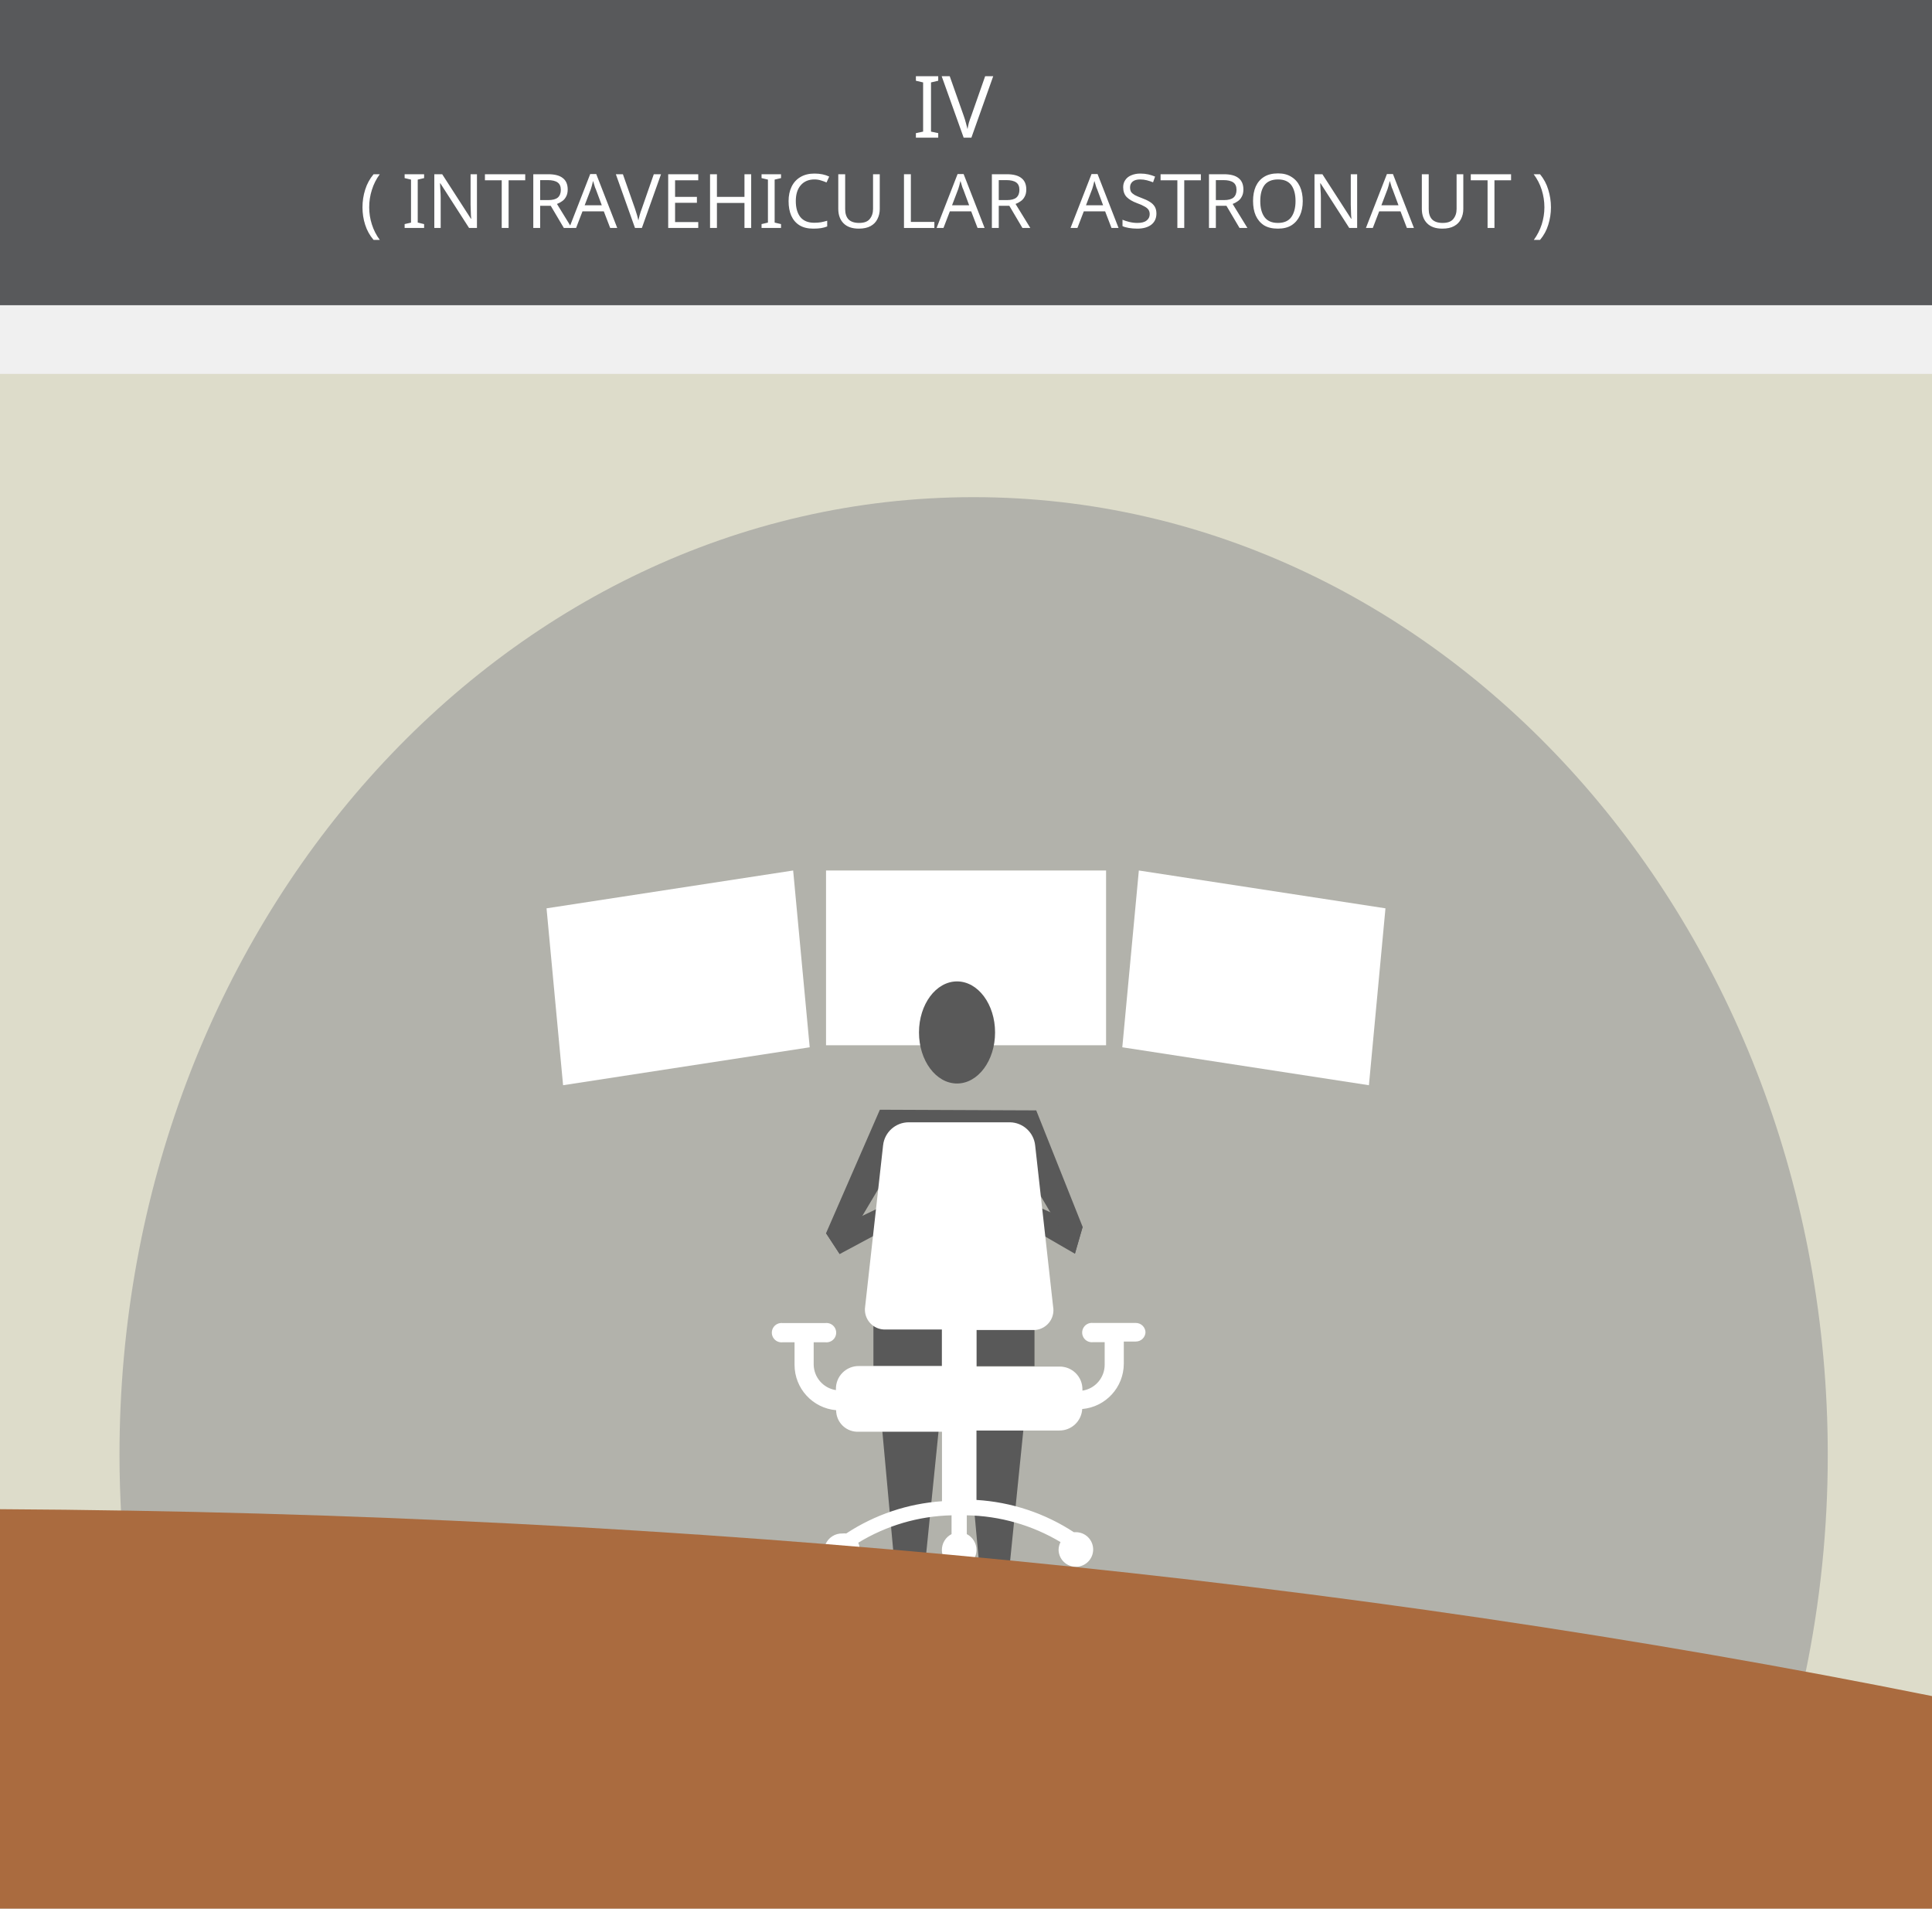
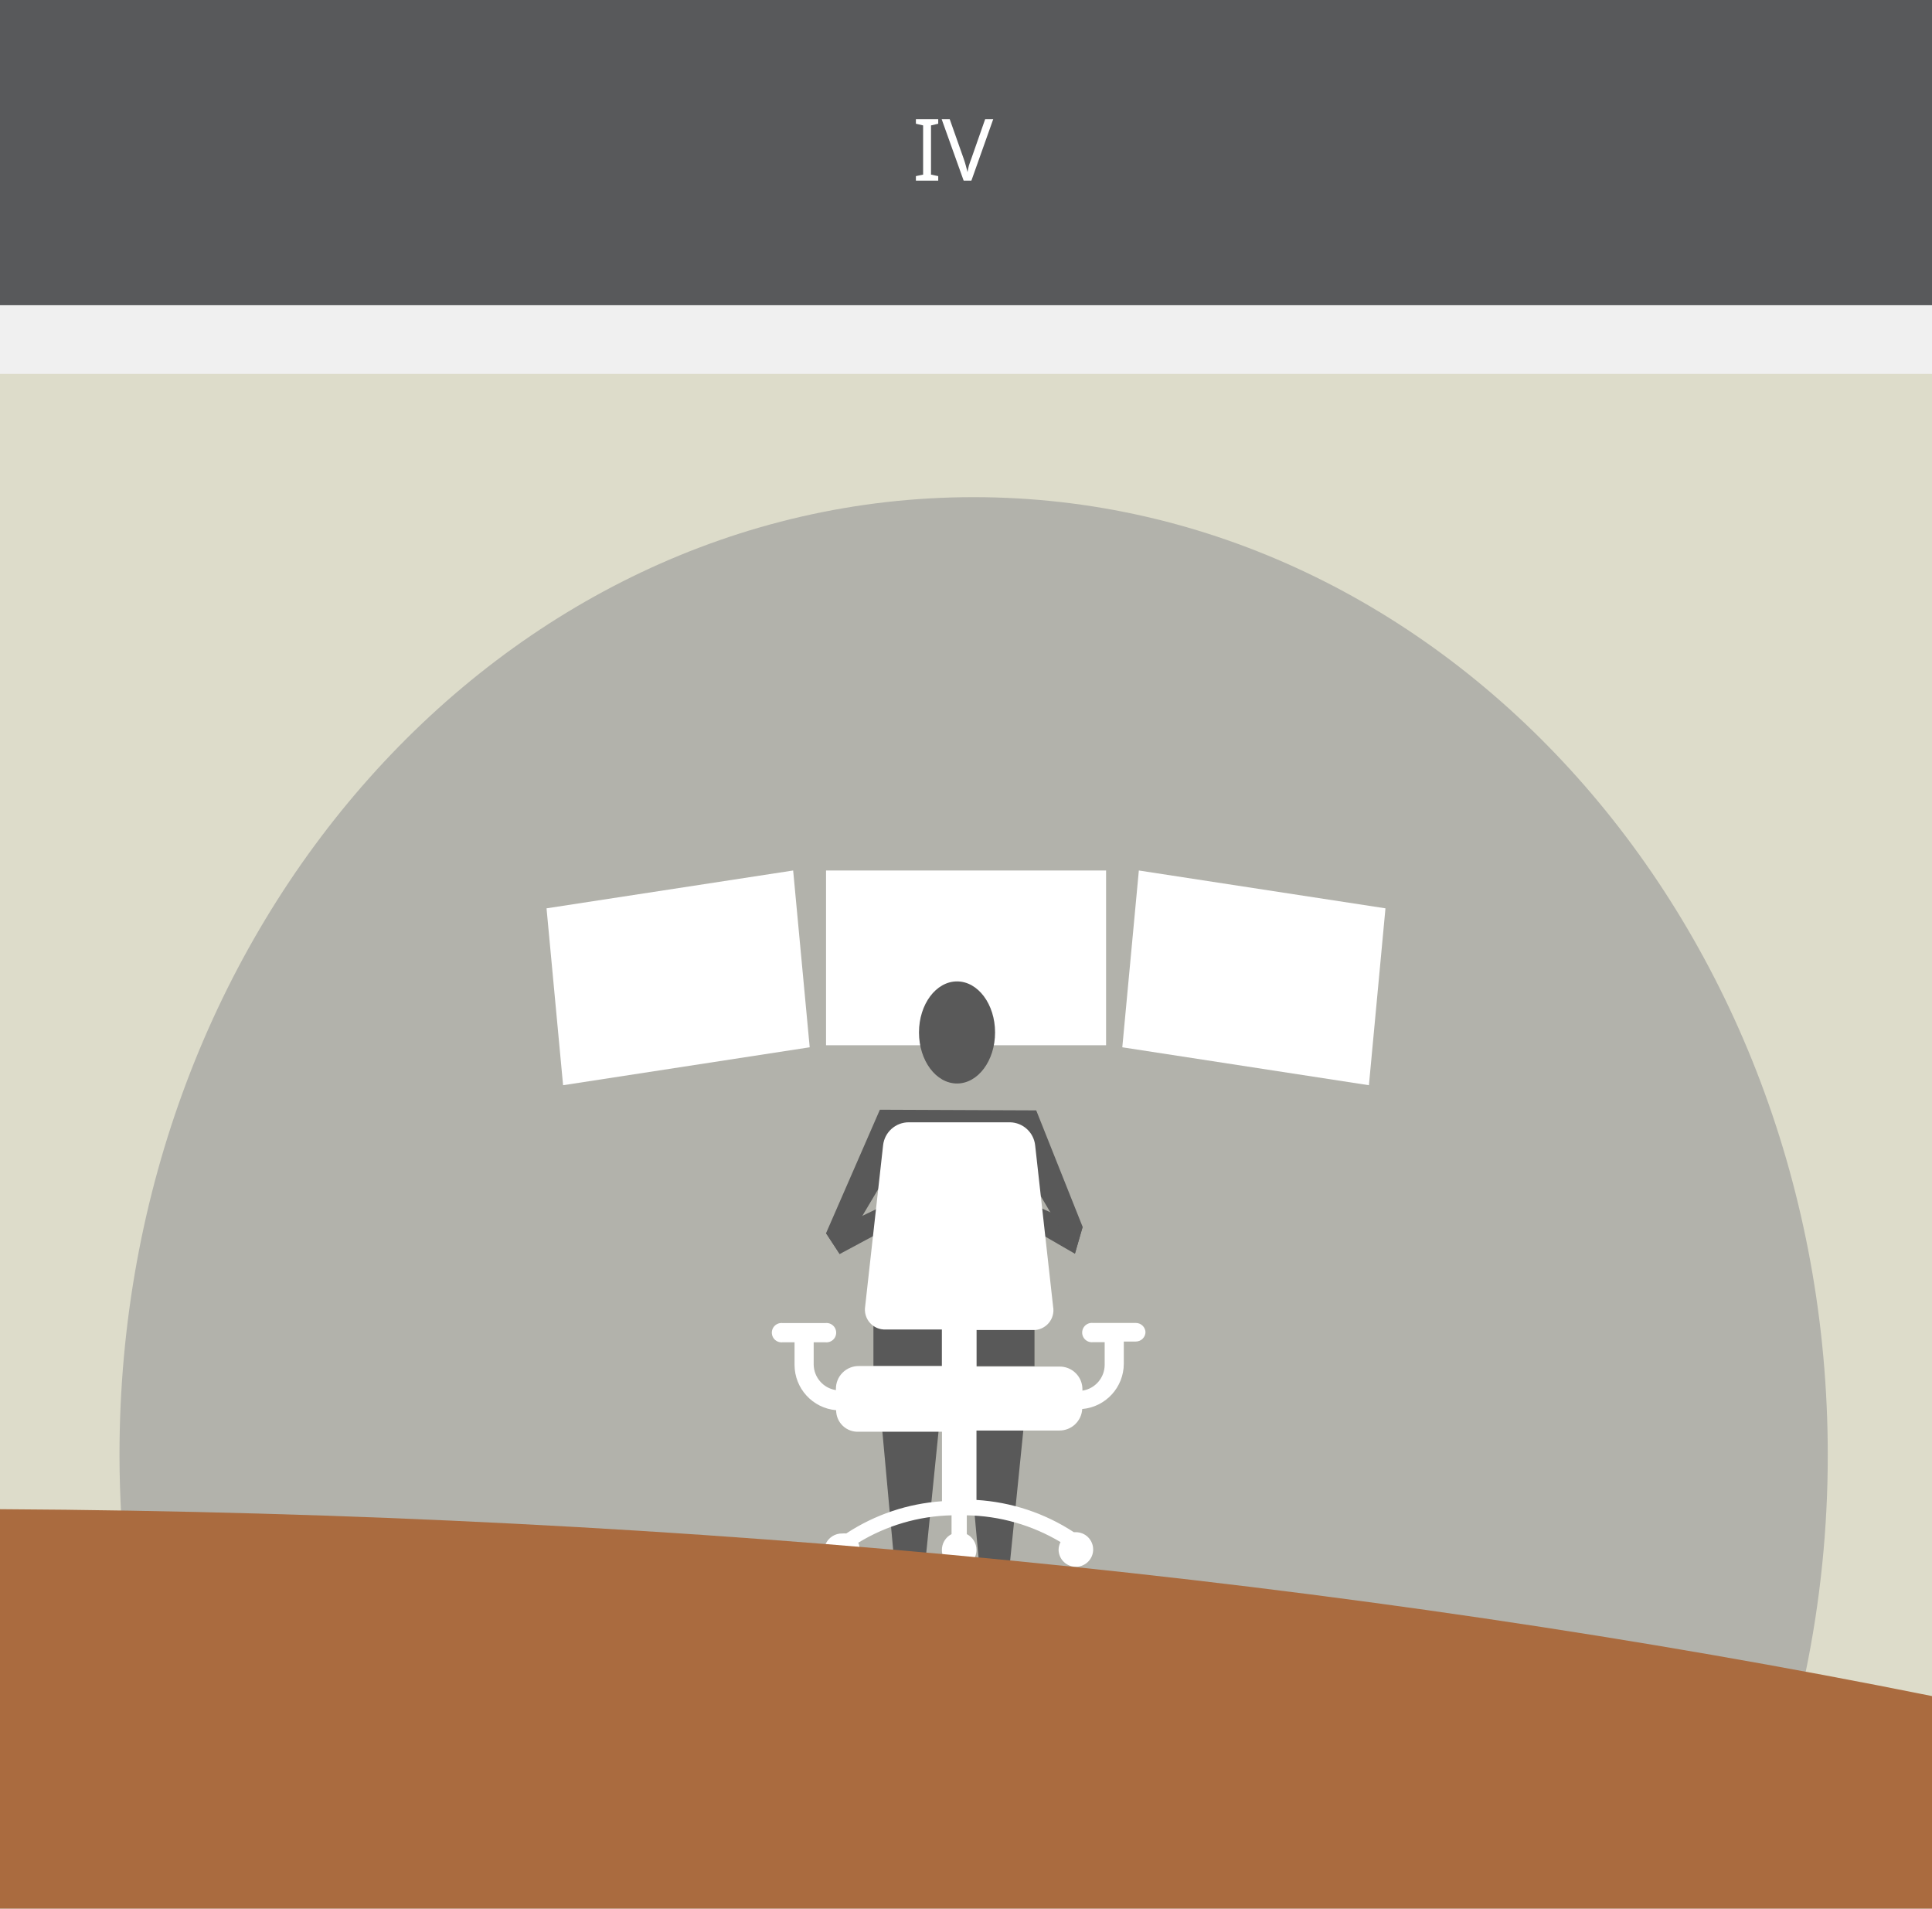
<svg xmlns="http://www.w3.org/2000/svg" id="Layer_1" data-name="Layer 1" viewBox="0 0 179.79 177.6">
  <defs>
-     <style>.cls-1{fill:#58595b;}.cls-2{fill:#dddcca;}.cls-3{fill:#b2b2ab;}.cls-4,.cls-7{fill:#fff;}.cls-5{fill:#595959;}.cls-6{fill:#aa6b3f;}.cls-7{font-size:8px;font-family:BrandonGrotesque-Medium, Brandon Grotesque;}.cls-8{font-size:7px;}.cls-9{letter-spacing:-0.04em;}.cls-10{letter-spacing:0.03em;}.cls-11{letter-spacing:-0.01em;}</style>
+     <style>.cls-1{fill:#58595b;}.cls-2{fill:#dddcca;}.cls-3{fill:#b2b2ab;}.cls-4,.cls-7{fill:#fff;}.cls-5{fill:#595959;}.cls-6{fill:#aa6b3f;}.cls-7{font-size:8px;font-family:BrandonGrotesque-Medium, Brandon Grotesque;}</style>
  </defs>
  <rect class="cls-1" width="179.79" height="28.4" />
  <rect class="cls-2" y="34.79" width="179.79" height="142.8" />
  <path class="cls-3" d="M170.09,135.37c0-49.21-35.59-89.11-79.49-89.11S11.12,86.15,11.12,135.37c0,1.94.06,3.86.17,5.77,56,.77,109,5.91,156.72,14.56A99.71,99.71,0,0,0,170.09,135.37Z" />
  <rect class="cls-4" x="76.87" y="81" width="26.06" height="16.26" />
  <polyline class="cls-5" points="78.14 116.69 81.57 114.85 81.57 112.5 76.87 114.75" />
  <rect class="cls-5" x="81.28" y="122.1" width="14.99" height="5.02" />
  <polyline class="cls-5" points="81.57 127.26 83.23 145.45 86.1 145.45 87.94 127.26" />
  <polyline class="cls-5" points="89.45 127.26 91.11 145.45 93.98 145.45 95.82 127.26" />
  <polyline class="cls-5" points="100.03 116.66 96.26 114.48 96.26 112.13 100.75 114.16" />
  <ellipse class="cls-5" cx="89.06" cy="96.07" rx="3.54" ry="4.75" />
  <polygon class="cls-5" points="100.75 114.16 96.43 103.32 81.88 103.26 76.87 114.75 78.14 116.69 82.13 109.97 82.47 119.1 95.42 119.1 96.01 109.88 100.03 116.66 100.75 114.16" />
  <path class="cls-4" d="M106.6,124a.9.9,0,0,0-.9-.9h-4a.9.9,0,1,0,0,1.79h1.1V127a2.44,2.44,0,0,1-2.07,2.4v-.09a2.11,2.11,0,0,0-2.15-2.15h-7.7v-3.4h5.23A1.85,1.85,0,0,0,98,121.57l-1.67-15A2.4,2.4,0,0,0,94,104.43H84.57a2.4,2.4,0,0,0-2.39,2.14l-1.67,15a1.85,1.85,0,0,0,1.91,2.14h5.23v3.4H79.94a2.11,2.11,0,0,0-2.15,2.15v.09a2.44,2.44,0,0,1-2.07-2.4V124.9h1.1a.9.9,0,1,0,0-1.79h-4a.9.9,0,1,0,0,1.79h1.12V127a4.24,4.24,0,0,0,3.87,4.22,2,2,0,0,0,2.14,2h7.71v6.47a18.48,18.48,0,0,0-8.91,3,1.58,1.58,0,0,0-.35,0A1.66,1.66,0,1,0,80,144.2a1.68,1.68,0,0,0-.13-.65A17.43,17.43,0,0,1,88.55,141v1.75a1.66,1.66,0,0,0-.9,1.48,1.61,1.61,0,1,0,3.22,0,1.66,1.66,0,0,0-.9-1.48V141a17.59,17.59,0,0,1,8.72,2.49,1.68,1.68,0,0,0-.18.74,1.61,1.61,0,1,0,1.61-1.66l-.19,0a18.58,18.58,0,0,0-9.06-3v-6.46h7.7a2.12,2.12,0,0,0,2.14-2,4.24,4.24,0,0,0,3.87-4.22v-2.06h1.12a.9.9,0,0,0,.9-.9" />
  <polygon class="cls-4" points="75.35 97.45 52.4 100.98 50.86 84.52 73.81 81 75.35 97.45" />
  <polygon class="cls-4" points="104.44 97.45 127.39 100.98 128.93 84.52 105.98 81 104.44 97.45" />
  <path class="cls-6" d="M0,140.43V177.6H179.79V157.82C126,147,64.88,140.8,0,140.43Z" />
-   <text class="cls-7" transform="translate(84.92 12.81)">IV<tspan class="cls-8">
-       <tspan x="-51.47" y="8.4">( INTR</tspan>
-       <tspan class="cls-9" x="-31.95" y="8.4">A</tspan>
-       <tspan x="-27.61" y="8.4">VEHICU</tspan>
-       <tspan class="cls-10" x="-1.47" y="8.4">L</tspan>
-       <tspan x="2.24" y="8.4" xml:space="preserve">AR  ASTRON</tspan>
-       <tspan class="cls-11" x="42.19" y="8.4">A</tspan>
-       <tspan x="46.77" y="8.4">UT )</tspan>
-     </tspan>
-   </text>
+   <text class="cls-7" transform="translate(84.92 16.81)">IV</text>
</svg>
